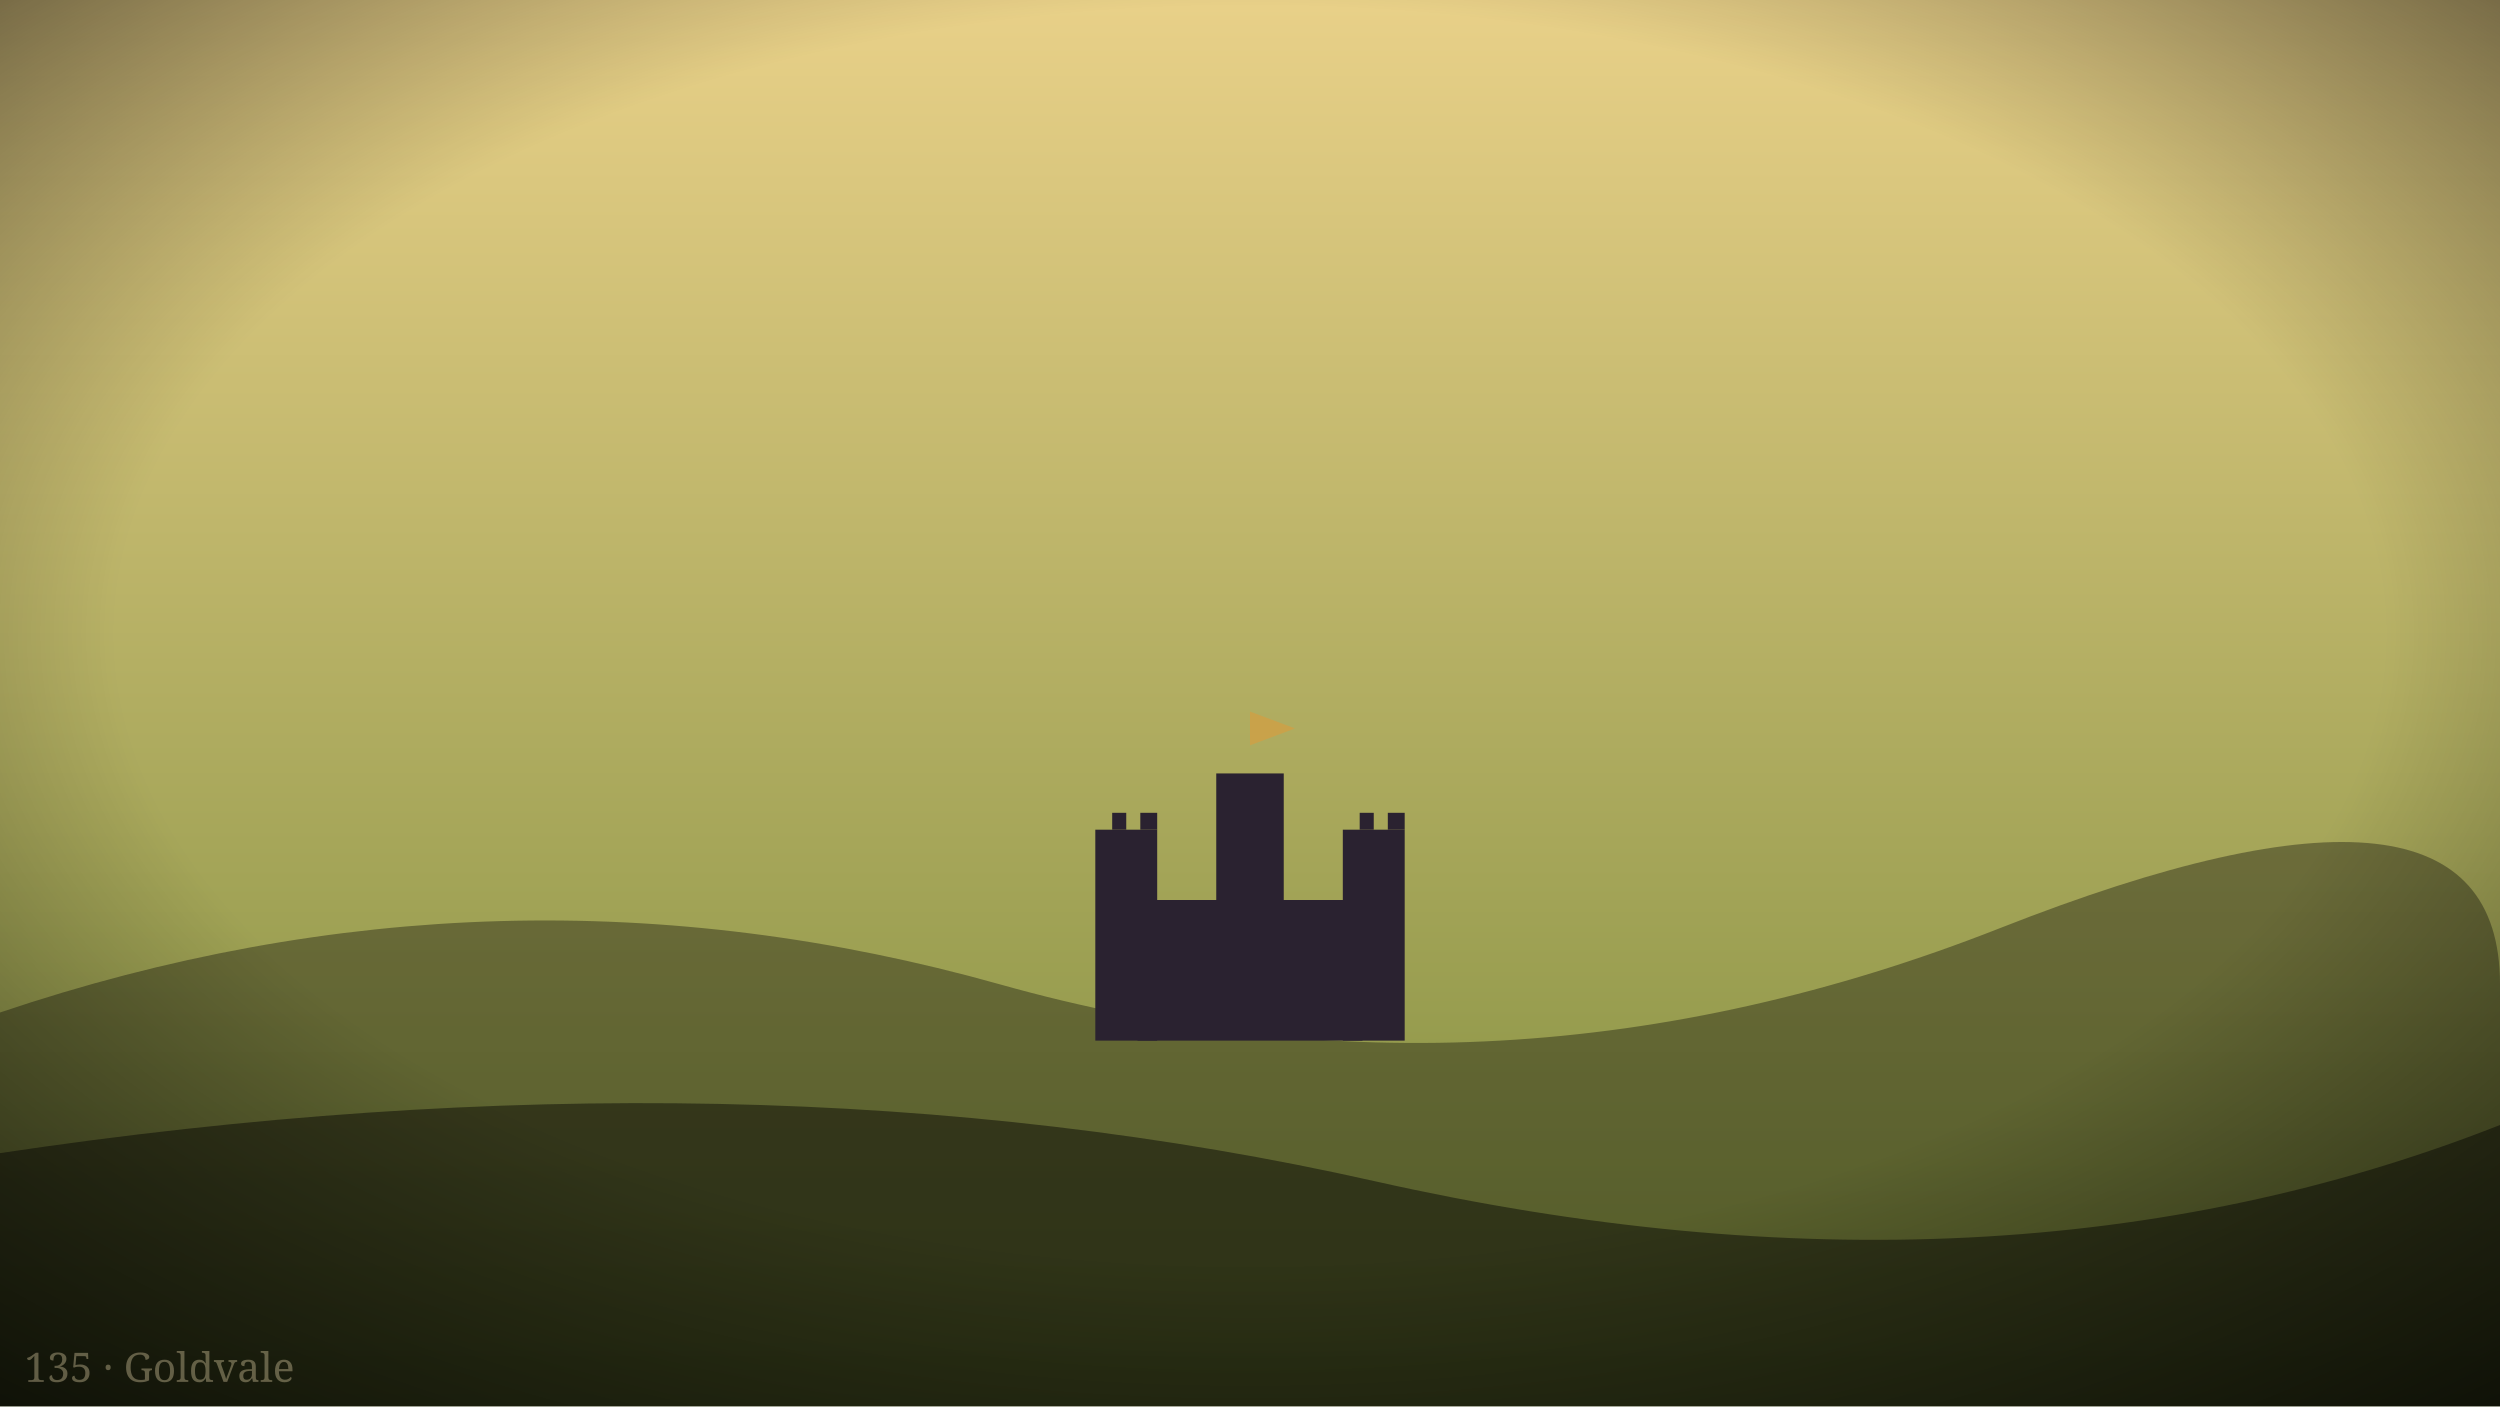
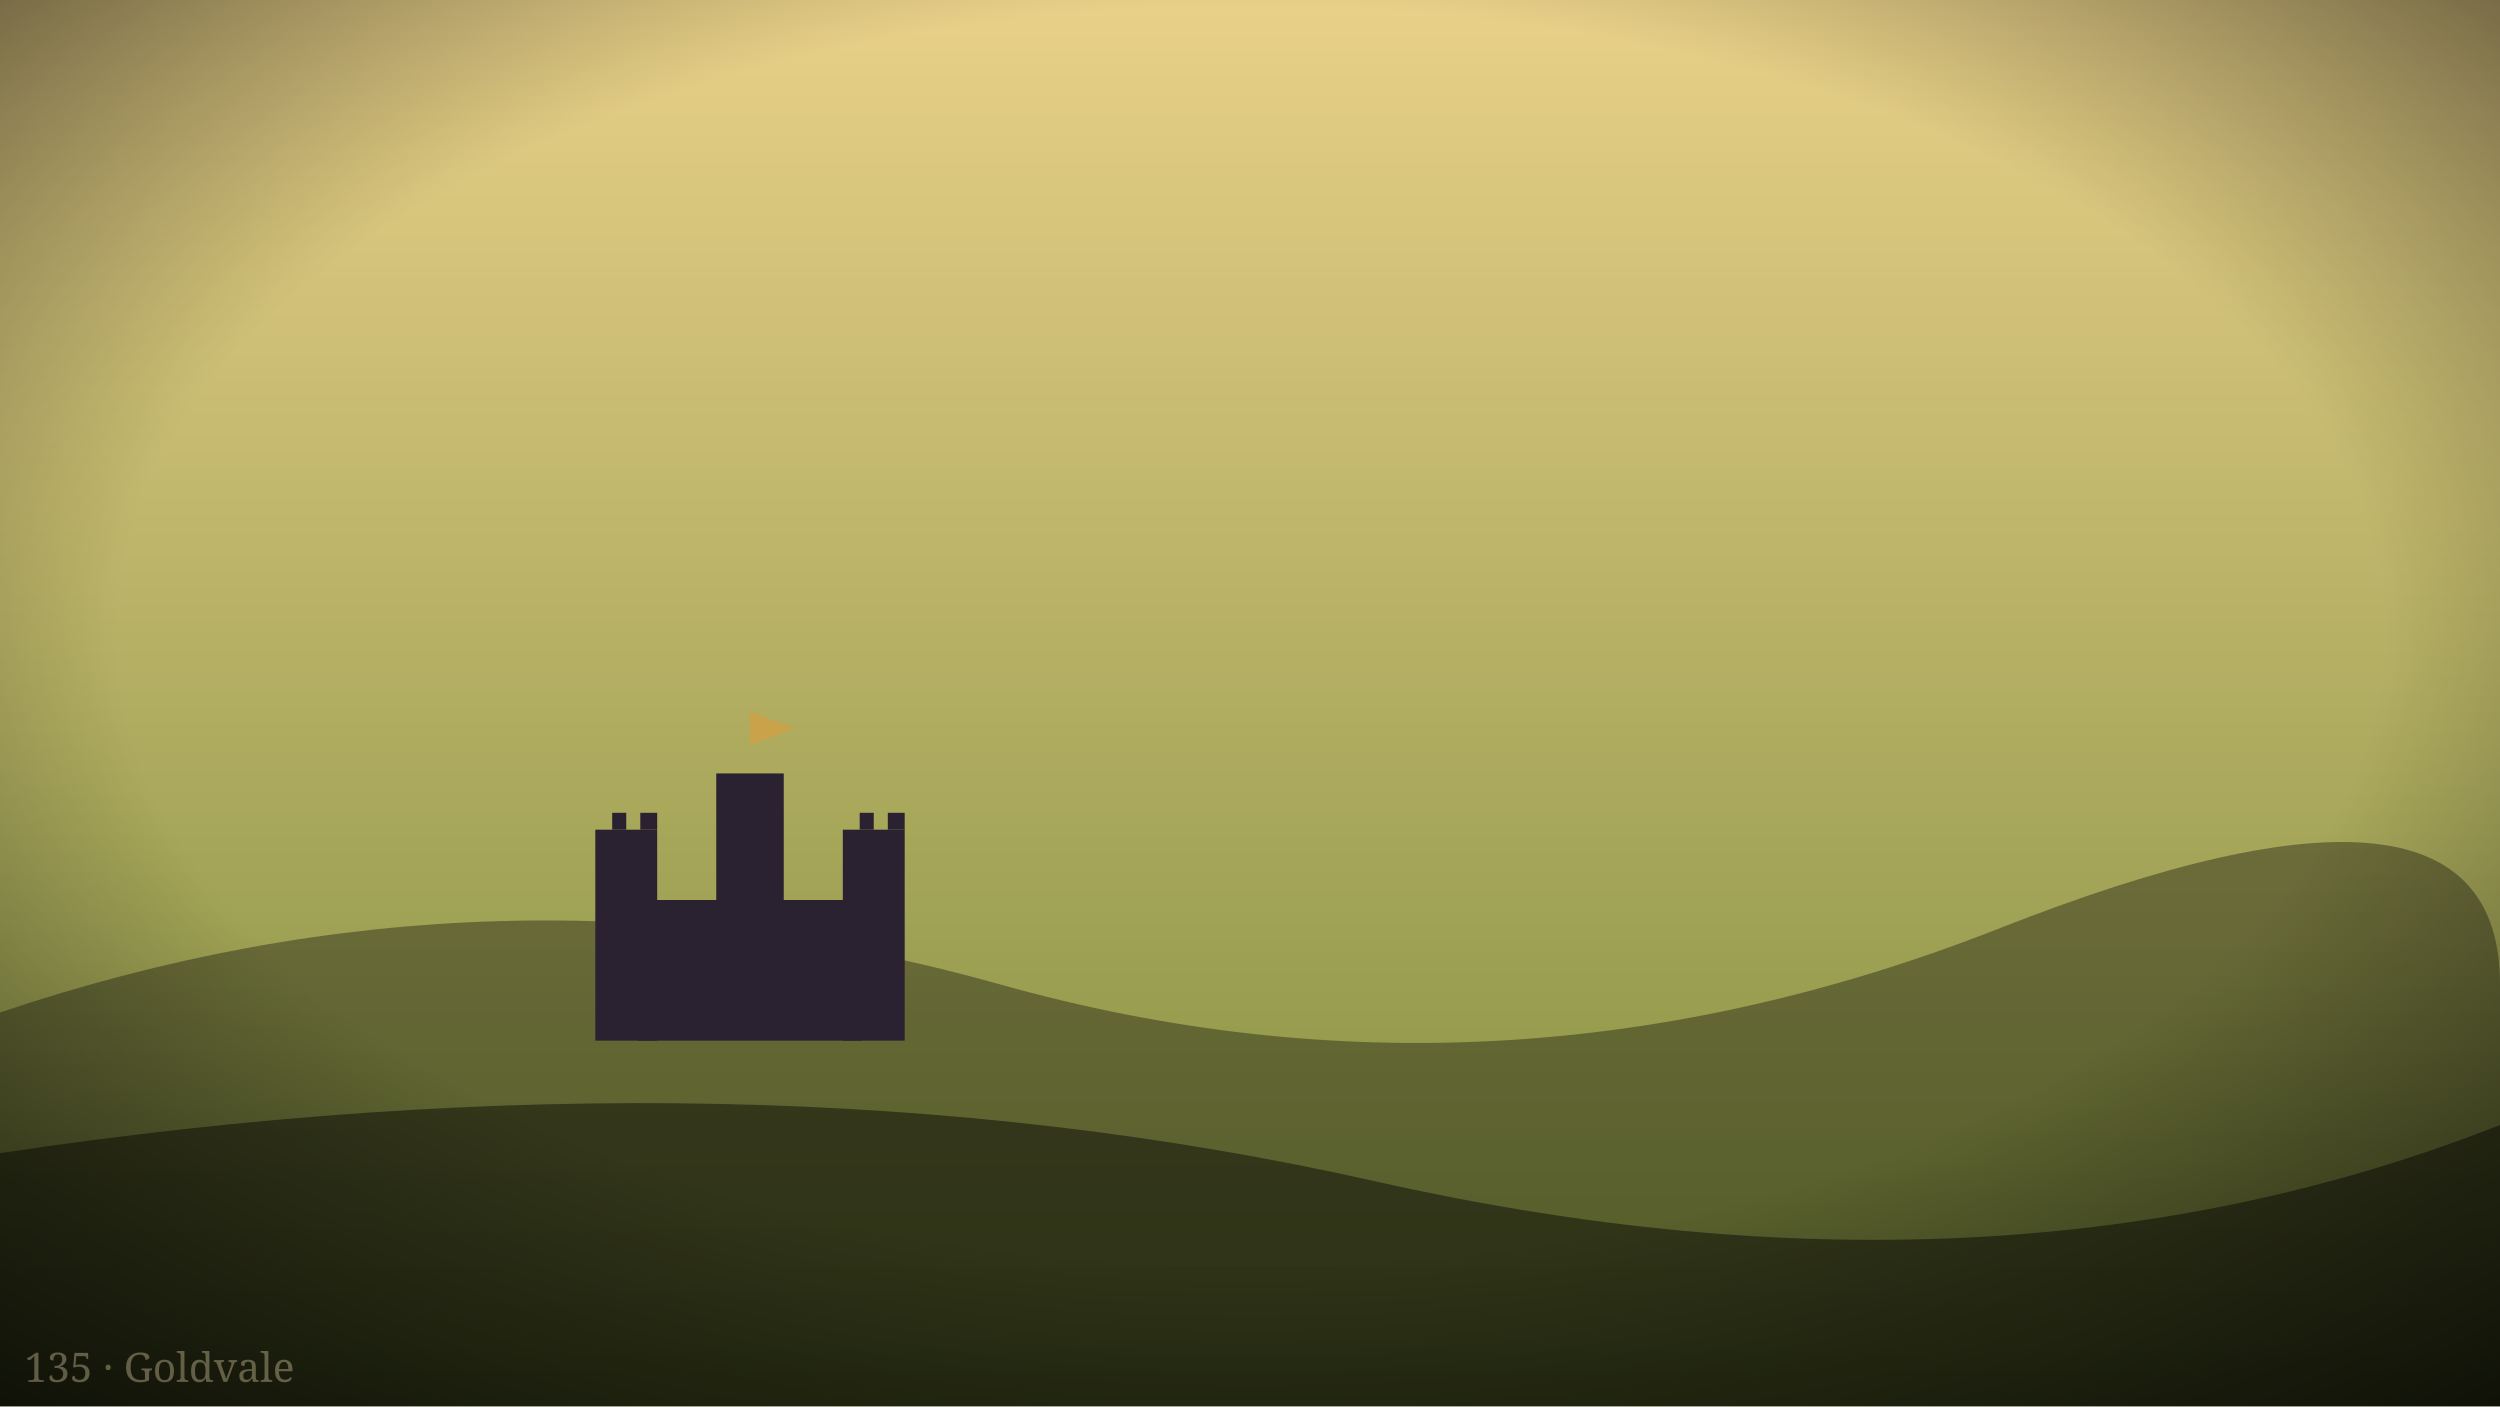
<svg xmlns="http://www.w3.org/2000/svg" viewBox="0 0 800 450" width="800" height="450">
  <defs>
    <linearGradient id="g" x1="0" y1="0" x2="0" y2="1">
      <stop offset="0" stop-color="#e8d088" />
      <stop offset="1" stop-color="#7a8a3a" />
    </linearGradient>
    <radialGradient id="v" cx="0.5" cy="0.45" r="0.75">
      <stop offset="0.6" stop-color="#000" stop-opacity="0" />
      <stop offset="1" stop-color="#000" stop-opacity="0.65" />
    </radialGradient>
  </defs>
  <rect width="800" height="450" fill="url(#g)" />
  <path d="M0 324 Q 160 270 320 315 T 640 297 T 800 315 V 450 H 0 Z" fill="#000" fill-opacity="0.35" />
  <path d="M0 369 Q 240 333 440 378 T 800 360 V 450 H 0 Z" fill="#000" fill-opacity="0.45" />
-   <g transform="translate(400 315) scale(0.9)" fill="#2a2230">
+   <g transform="translate(240 315) scale(0.9)" fill="#2a2230">
    <rect x="-40" y="-30" width="80" height="50" />
    <rect x="-55" y="-55" width="22" height="75" />
    <rect x="33" y="-55" width="22" height="75" />
    <rect x="-12" y="-75" width="24" height="45" />
    <path d="M-55 -55 h6 v-6 h5 v6 h5 v-6 h6 v6 M33 -55 h6 v-6 h5 v6 h5 v-6 h6 v6" />
    <path d="M0 -75 v-22 l16 6 -16 6" fill="#c9a24a" />
  </g>
  <rect width="800" height="450" fill="url(#v)" />
  <text x="7.8" y="442.2" font-family="Georgia,serif" font-size="13" fill="#f3e3b5" fill-opacity="0.35">135 · Goldvale</text>
</svg>
